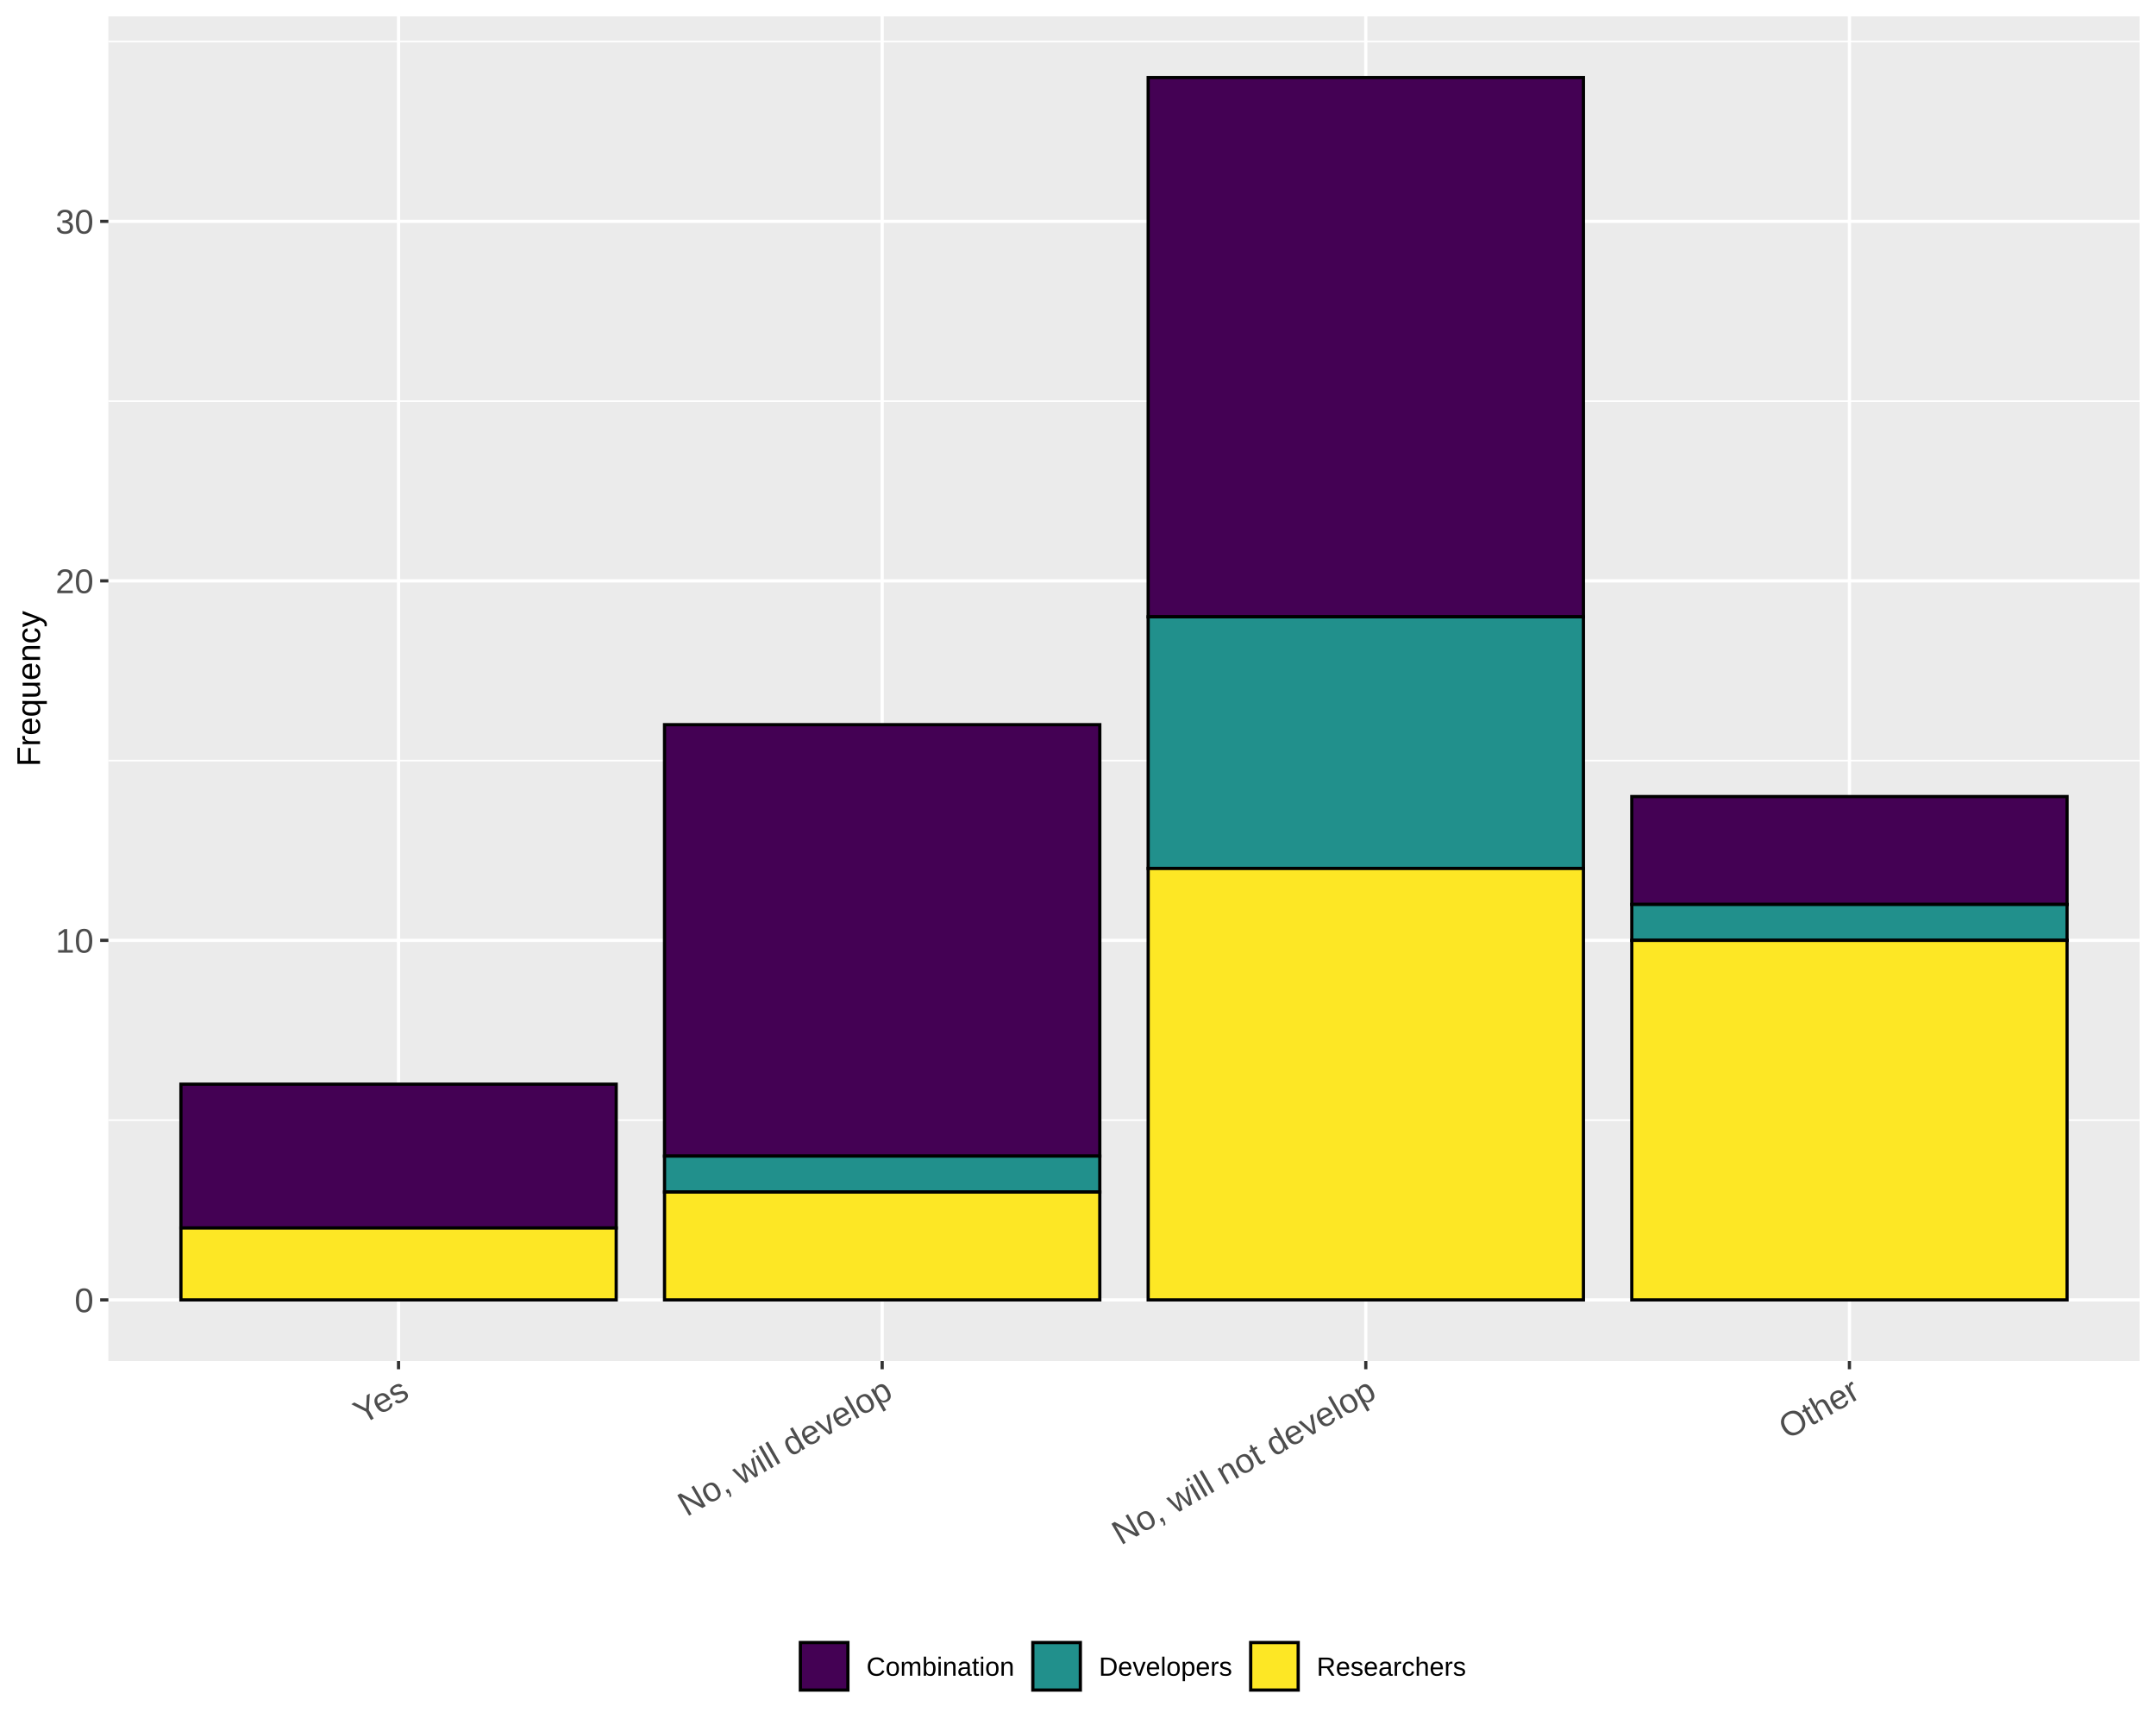
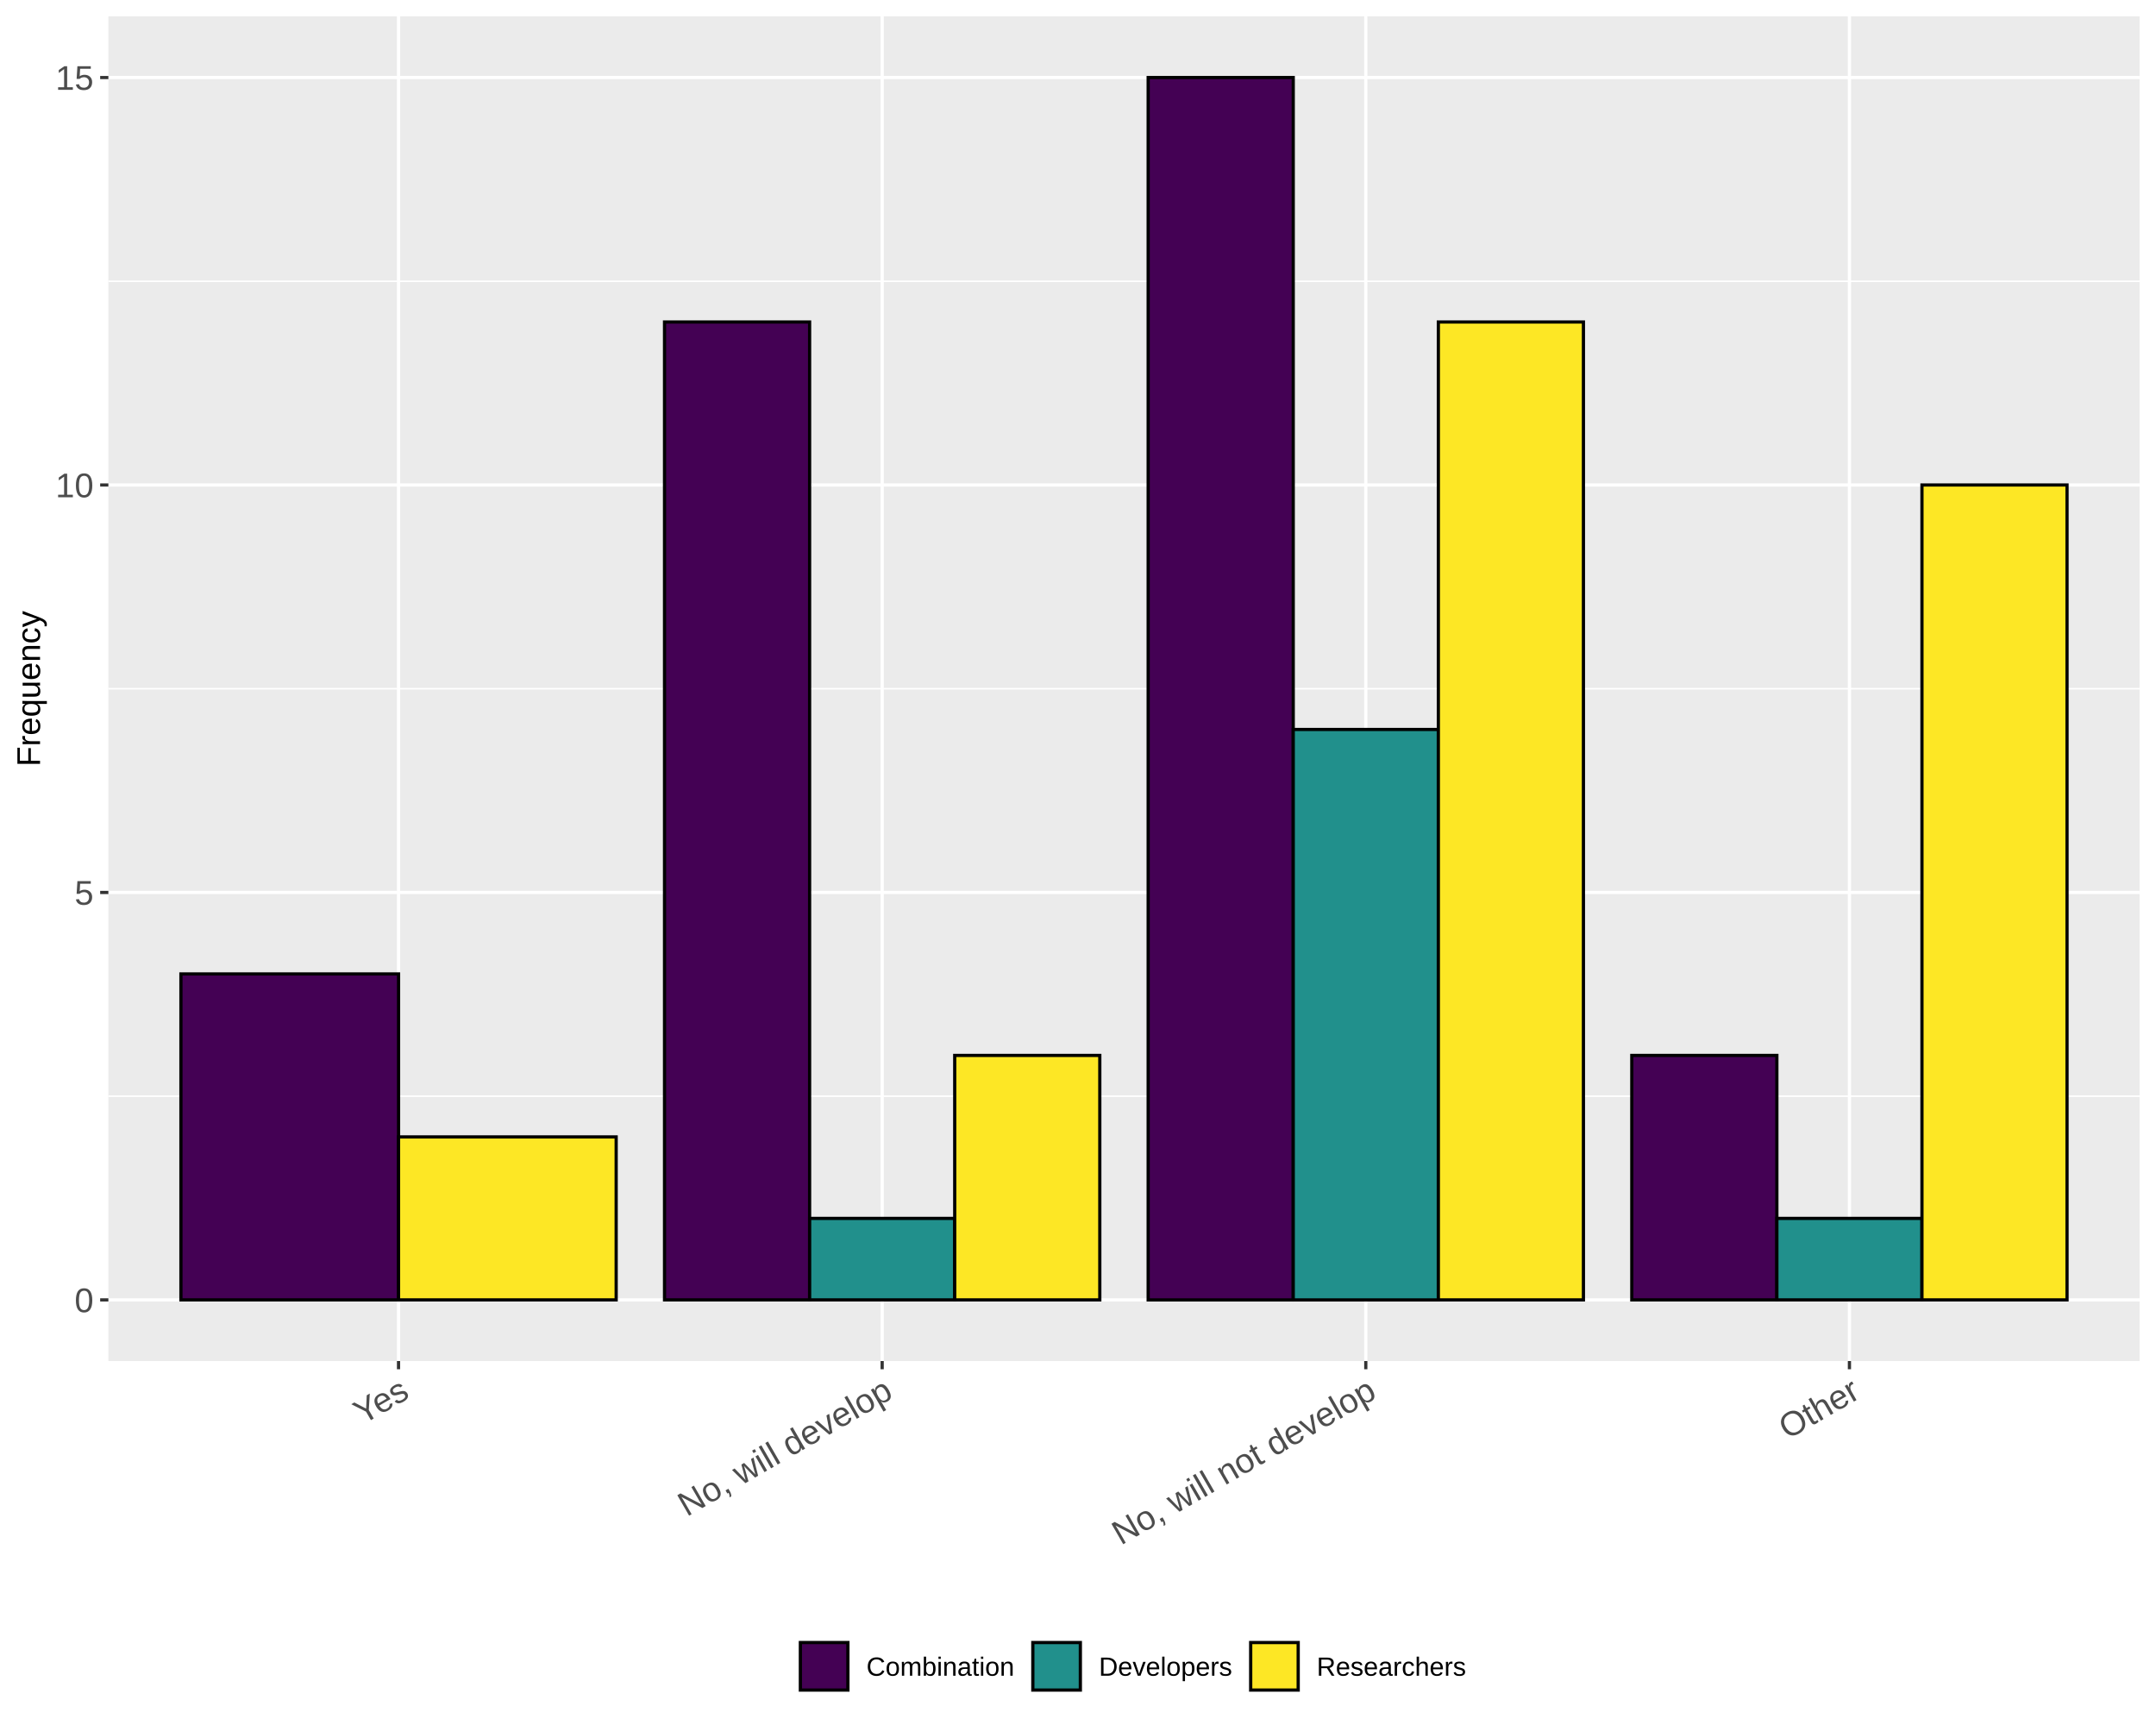
<svg xmlns="http://www.w3.org/2000/svg" class="svglite" width="720.00pt" height="576.00pt" viewBox="0 0 720.00 576.00">
  <defs>
    <style type="text/css">
    .svglite line, .svglite polyline, .svglite polygon, .svglite path, .svglite rect, .svglite circle {
      fill: none;
      stroke: #000000;
      stroke-linecap: round;
      stroke-linejoin: round;
      stroke-miterlimit: 10.00;
    }
    .svglite text {
      white-space: pre;
    }
  </style>
  </defs>
  <rect width="100%" height="100%" style="stroke: none; fill: #FFFFFF;" />
  <defs>
    <clipPath id="cpMC4wMHw3MjAuMDB8MC4wMHw1NzYuMDA=">
      <rect x="0.00" y="0.00" width="720.00" height="576.00" />
    </clipPath>
  </defs>
  <g clip-path="url(#cpMC4wMHw3MjAuMDB8MC4wMHw1NzYuMDA=)">
    <rect x="0.00" y="0.00" width="720.00" height="576.00" style="stroke-width: 1.07; stroke: #FFFFFF; fill: #FFFFFF;" />
  </g>
  <defs>
    <clipPath id="cpMzYuMTl8NzE0LjUyfDUuNDh8NDU0LjQ2">
      <rect x="36.19" y="5.48" width="678.33" height="448.98" />
    </clipPath>
  </defs>
  <g clip-path="url(#cpMzYuMTl8NzE0LjUyfDUuNDh8NDU0LjQ2)">
    <rect x="36.19" y="5.48" width="678.33" height="448.98" style="stroke-width: 1.07; stroke: none; fill: #EBEBEB;" />
-     <polyline points="36.19,374.03 714.52,374.03 " style="stroke-width: 0.53; stroke: #FFFFFF; stroke-linecap: butt;" />
-     <polyline points="36.19,253.98 714.52,253.98 " style="stroke-width: 0.53; stroke: #FFFFFF; stroke-linecap: butt;" />
-     <polyline points="36.19,133.93 714.52,133.93 " style="stroke-width: 0.53; stroke: #FFFFFF; stroke-linecap: butt;" />
-     <polyline points="36.19,13.88 714.52,13.88 " style="stroke-width: 0.53; stroke: #FFFFFF; stroke-linecap: butt;" />
+     <polyline points="36.19,366.03 714.52,366.03 " style="stroke-width: 0.53; stroke: #FFFFFF; stroke-linecap: butt;" />
+     <polyline points="36.19,229.97 714.52,229.97 " style="stroke-width: 0.53; stroke: #FFFFFF; stroke-linecap: butt;" />
+     <polyline points="36.19,93.92 714.52,93.92 " style="stroke-width: 0.53; stroke: #FFFFFF; stroke-linecap: butt;" />
    <polyline points="36.19,434.05 714.52,434.05 " style="stroke-width: 1.07; stroke: #FFFFFF; stroke-linecap: butt;" />
-     <polyline points="36.19,314.00 714.52,314.00 " style="stroke-width: 1.07; stroke: #FFFFFF; stroke-linecap: butt;" />
-     <polyline points="36.19,193.96 714.52,193.96 " style="stroke-width: 1.07; stroke: #FFFFFF; stroke-linecap: butt;" />
-     <polyline points="36.19,73.91 714.52,73.91 " style="stroke-width: 1.07; stroke: #FFFFFF; stroke-linecap: butt;" />
+     <polyline points="36.19,298.00 714.52,298.00 " style="stroke-width: 1.07; stroke: #FFFFFF; stroke-linecap: butt;" />
+     <polyline points="36.19,161.94 714.52,161.94 " style="stroke-width: 1.07; stroke: #FFFFFF; stroke-linecap: butt;" />
+     <polyline points="36.19,25.89 714.52,25.89 " style="stroke-width: 1.07; stroke: #FFFFFF; stroke-linecap: butt;" />
    <polyline points="133.09,454.46 133.09,5.48 " style="stroke-width: 1.07; stroke: #FFFFFF; stroke-linecap: butt;" />
    <polyline points="294.60,454.46 294.60,5.48 " style="stroke-width: 1.07; stroke: #FFFFFF; stroke-linecap: butt;" />
    <polyline points="456.11,454.46 456.11,5.48 " style="stroke-width: 1.07; stroke: #FFFFFF; stroke-linecap: butt;" />
    <polyline points="617.62,454.46 617.62,5.48 " style="stroke-width: 1.07; stroke: #FFFFFF; stroke-linecap: butt;" />
-     <rect x="60.42" y="362.02" width="145.36" height="48.02" style="stroke-width: 1.07; stroke-linecap: square; stroke-linejoin: miter; fill: #440154;" />
-     <rect x="60.42" y="410.04" width="145.36" height="24.01" style="stroke-width: 1.07; stroke-linecap: square; stroke-linejoin: miter; fill: #FDE725;" />
-     <rect x="221.92" y="241.98" width="145.36" height="144.06" style="stroke-width: 1.07; stroke-linecap: square; stroke-linejoin: miter; fill: #440154;" />
-     <rect x="221.92" y="386.03" width="145.36" height="12.00" style="stroke-width: 1.07; stroke-linecap: square; stroke-linejoin: miter; fill: #21908C;" />
-     <rect x="221.92" y="398.04" width="145.36" height="36.01" style="stroke-width: 1.07; stroke-linecap: square; stroke-linejoin: miter; fill: #FDE725;" />
-     <rect x="383.43" y="25.89" width="145.36" height="180.07" style="stroke-width: 1.07; stroke-linecap: square; stroke-linejoin: miter; fill: #440154;" />
-     <rect x="383.43" y="205.96" width="145.36" height="84.03" style="stroke-width: 1.07; stroke-linecap: square; stroke-linejoin: miter; fill: #21908C;" />
-     <rect x="383.43" y="289.99" width="145.36" height="144.06" style="stroke-width: 1.07; stroke-linecap: square; stroke-linejoin: miter; fill: #FDE725;" />
-     <rect x="544.94" y="265.98" width="145.36" height="36.01" style="stroke-width: 1.07; stroke-linecap: square; stroke-linejoin: miter; fill: #440154;" />
-     <rect x="544.94" y="302.00" width="145.36" height="12.00" style="stroke-width: 1.07; stroke-linecap: square; stroke-linejoin: miter; fill: #21908C;" />
-     <rect x="544.94" y="314.00" width="145.36" height="120.05" style="stroke-width: 1.07; stroke-linecap: square; stroke-linejoin: miter; fill: #FDE725;" />
+     <rect x="60.42" y="325.21" width="72.68" height="108.84" style="stroke-width: 1.07; stroke-linecap: square; stroke-linejoin: miter; fill: #440154;" />
+     <rect x="133.09" y="379.63" width="72.68" height="54.42" style="stroke-width: 1.07; stroke-linecap: square; stroke-linejoin: miter; fill: #FDE725;" />
+     <rect x="221.92" y="107.52" width="48.45" height="326.53" style="stroke-width: 1.07; stroke-linecap: square; stroke-linejoin: miter; fill: #440154;" />
+     <rect x="270.38" y="406.84" width="48.45" height="27.21" style="stroke-width: 1.07; stroke-linecap: square; stroke-linejoin: miter; fill: #21908C;" />
+     <rect x="318.83" y="352.42" width="48.45" height="81.63" style="stroke-width: 1.07; stroke-linecap: square; stroke-linejoin: miter; fill: #FDE725;" />
+     <rect x="383.43" y="25.89" width="48.45" height="408.17" style="stroke-width: 1.07; stroke-linecap: square; stroke-linejoin: miter; fill: #440154;" />
+     <rect x="431.88" y="243.58" width="48.45" height="190.48" style="stroke-width: 1.07; stroke-linecap: square; stroke-linejoin: miter; fill: #21908C;" />
+     <rect x="480.34" y="107.52" width="48.45" height="326.53" style="stroke-width: 1.07; stroke-linecap: square; stroke-linejoin: miter; fill: #FDE725;" />
+     <rect x="544.94" y="352.42" width="48.45" height="81.63" style="stroke-width: 1.07; stroke-linecap: square; stroke-linejoin: miter; fill: #440154;" />
+     <rect x="593.39" y="406.84" width="48.45" height="27.21" style="stroke-width: 1.07; stroke-linecap: square; stroke-linejoin: miter; fill: #21908C;" />
+     <rect x="641.84" y="161.94" width="48.45" height="272.11" style="stroke-width: 1.07; stroke-linecap: square; stroke-linejoin: miter; fill: #FDE725;" />
  </g>
  <g clip-path="url(#cpMC4wMHw3MjAuMDB8MC4wMHw1NzYuMDA=)">
    <text x="31.26" y="438.16" text-anchor="end" style="font-size: 11.44px;fill: #4D4D4D; font-family: &quot;Arial&quot;;" textLength="6.36px" lengthAdjust="spacingAndGlyphs">0</text>
-     <text x="31.26" y="318.11" text-anchor="end" style="font-size: 11.44px;fill: #4D4D4D; font-family: &quot;Arial&quot;;" textLength="12.72px" lengthAdjust="spacingAndGlyphs">10</text>
-     <text x="31.26" y="198.06" text-anchor="end" style="font-size: 11.44px;fill: #4D4D4D; font-family: &quot;Arial&quot;;" textLength="12.72px" lengthAdjust="spacingAndGlyphs">20</text>
-     <text x="31.26" y="78.01" text-anchor="end" style="font-size: 11.44px;fill: #4D4D4D; font-family: &quot;Arial&quot;;" textLength="12.72px" lengthAdjust="spacingAndGlyphs">30</text>
+     <text x="31.26" y="302.10" text-anchor="end" style="font-size: 11.44px;fill: #4D4D4D; font-family: &quot;Arial&quot;;" textLength="6.36px" lengthAdjust="spacingAndGlyphs">5</text>
+     <text x="31.26" y="166.05" text-anchor="end" style="font-size: 11.44px;fill: #4D4D4D; font-family: &quot;Arial&quot;;" textLength="12.72px" lengthAdjust="spacingAndGlyphs">10</text>
+     <text x="31.26" y="29.99" text-anchor="end" style="font-size: 11.44px;fill: #4D4D4D; font-family: &quot;Arial&quot;;" textLength="12.72px" lengthAdjust="spacingAndGlyphs">15</text>
    <polyline points="33.45,434.05 36.19,434.05 " style="stroke-width: 1.07; stroke: #333333; stroke-linecap: butt;" />
-     <polyline points="33.45,314.00 36.19,314.00 " style="stroke-width: 1.07; stroke: #333333; stroke-linecap: butt;" />
-     <polyline points="33.45,193.96 36.19,193.96 " style="stroke-width: 1.07; stroke: #333333; stroke-linecap: butt;" />
-     <polyline points="33.45,73.91 36.19,73.91 " style="stroke-width: 1.07; stroke: #333333; stroke-linecap: butt;" />
+     <polyline points="33.45,298.00 36.19,298.00 " style="stroke-width: 1.07; stroke: #333333; stroke-linecap: butt;" />
+     <polyline points="33.45,161.94 36.19,161.94 " style="stroke-width: 1.07; stroke: #333333; stroke-linecap: butt;" />
+     <polyline points="33.45,25.89 36.19,25.89 " style="stroke-width: 1.07; stroke: #333333; stroke-linecap: butt;" />
    <polyline points="133.09,457.20 133.09,454.46 " style="stroke-width: 1.07; stroke: #333333; stroke-linecap: butt;" />
    <polyline points="294.60,457.20 294.60,454.46 " style="stroke-width: 1.07; stroke: #333333; stroke-linecap: butt;" />
    <polyline points="456.11,457.20 456.11,454.46 " style="stroke-width: 1.07; stroke: #333333; stroke-linecap: butt;" />
    <polyline points="617.62,457.20 617.62,454.46 " style="stroke-width: 1.07; stroke: #333333; stroke-linecap: butt;" />
    <text transform="translate(137.20,466.50) rotate(-30)" text-anchor="end" style="font-size: 11.44px;fill: #4D4D4D; font-family: &quot;Arial&quot;;" textLength="19.71px" lengthAdjust="spacingAndGlyphs">Yes</text>
    <text transform="translate(298.71,466.50) rotate(-30)" text-anchor="end" style="font-size: 11.44px;fill: #4D4D4D; font-family: &quot;Arial&quot;;" textLength="80.07px" lengthAdjust="spacingAndGlyphs">No, will develop</text>
    <text transform="translate(460.21,466.50) rotate(-30)" text-anchor="end" style="font-size: 11.44px;fill: #4D4D4D; font-family: &quot;Arial&quot;;" textLength="99.14px" lengthAdjust="spacingAndGlyphs">No, will not develop</text>
    <text transform="translate(621.72,466.50) rotate(-30)" text-anchor="end" style="font-size: 11.44px;fill: #4D4D4D; font-family: &quot;Arial&quot;;" textLength="28.60px" lengthAdjust="spacingAndGlyphs">Other</text>
    <text transform="translate(13.37,229.97) rotate(-90)" text-anchor="middle" style="font-size: 11.00px; font-family: &quot;Arial&quot;;" textLength="51.98px" lengthAdjust="spacingAndGlyphs">Frequency</text>
    <rect x="255.62" y="542.28" width="239.47" height="28.24" style="stroke-width: 1.07; stroke: none; fill: #FFFFFF;" />
    <rect x="266.58" y="547.76" width="17.28" height="17.28" style="stroke-width: 1.07; stroke: none; fill: #F2F2F2;" />
    <rect x="267.29" y="548.47" width="15.86" height="15.86" style="stroke-width: 1.07; stroke-linecap: square; stroke-linejoin: miter; fill: #440154;" />
    <rect x="344.22" y="547.76" width="17.28" height="17.28" style="stroke-width: 1.07; stroke: none; fill: #F2F2F2;" />
    <rect x="344.92" y="548.47" width="15.86" height="15.86" style="stroke-width: 1.07; stroke-linecap: square; stroke-linejoin: miter; fill: #21908C;" />
    <rect x="416.96" y="547.76" width="17.28" height="17.28" style="stroke-width: 1.07; stroke: none; fill: #F2F2F2;" />
    <rect x="417.67" y="548.47" width="15.86" height="15.86" style="stroke-width: 1.07; stroke-linecap: square; stroke-linejoin: miter; fill: #FDE725;" />
    <text x="289.34" y="559.55" style="font-size: 8.80px; font-family: &quot;Arial&quot;;" textLength="49.40px" lengthAdjust="spacingAndGlyphs">Combination</text>
    <text x="366.98" y="559.55" style="font-size: 8.80px; font-family: &quot;Arial&quot;;" textLength="44.51px" lengthAdjust="spacingAndGlyphs">Developers</text>
    <text x="439.72" y="559.55" style="font-size: 8.80px; font-family: &quot;Arial&quot;;" textLength="49.89px" lengthAdjust="spacingAndGlyphs">Researchers</text>
  </g>
</svg>
